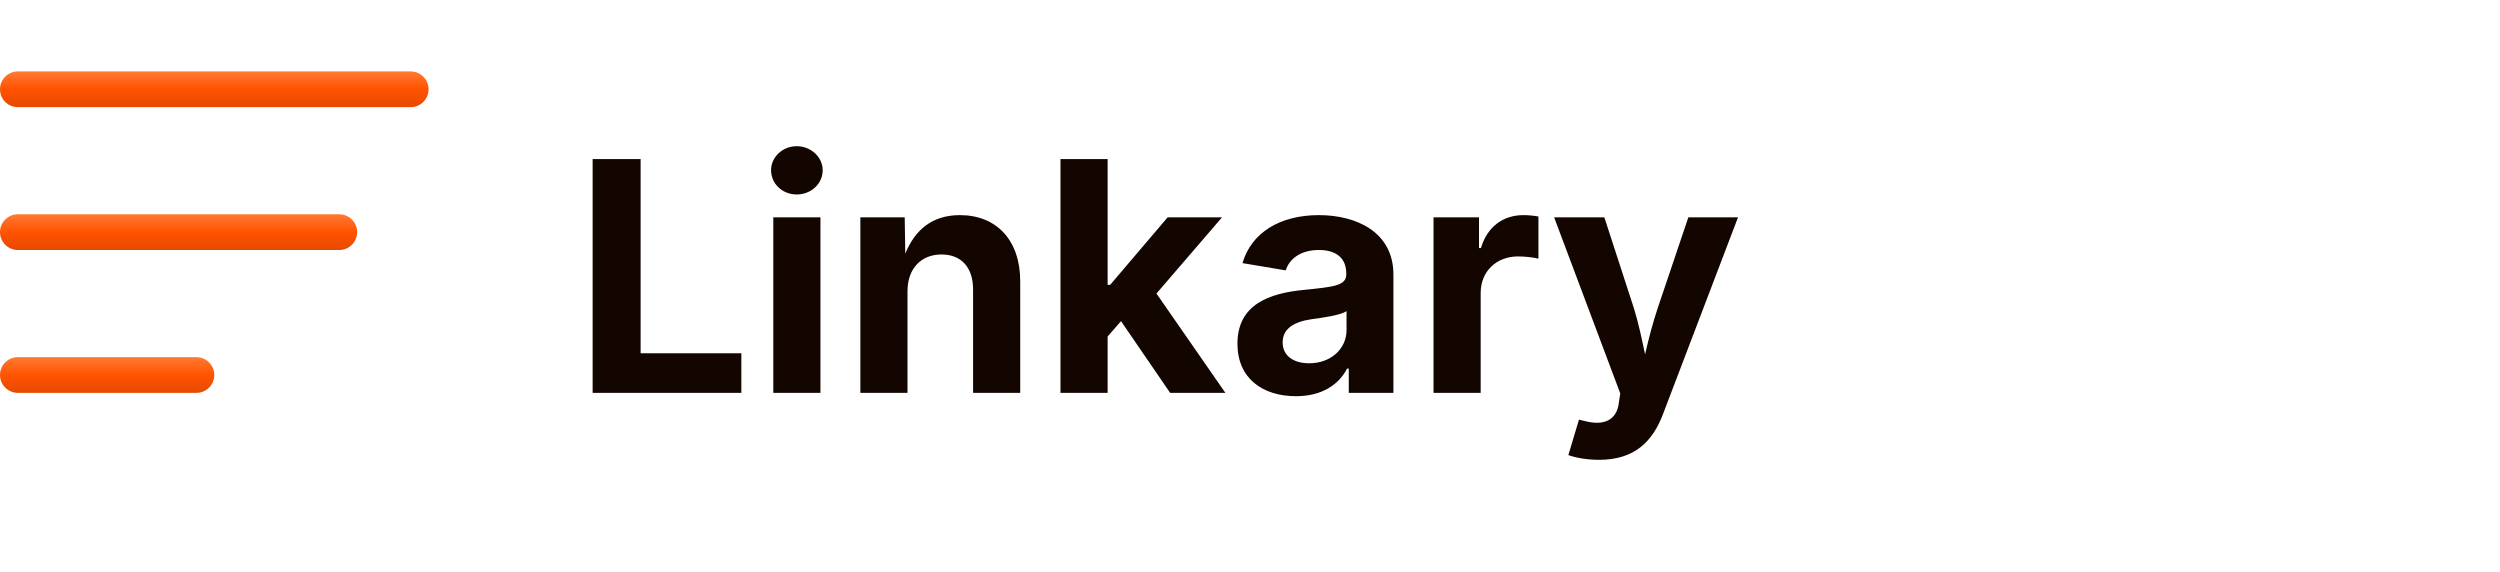
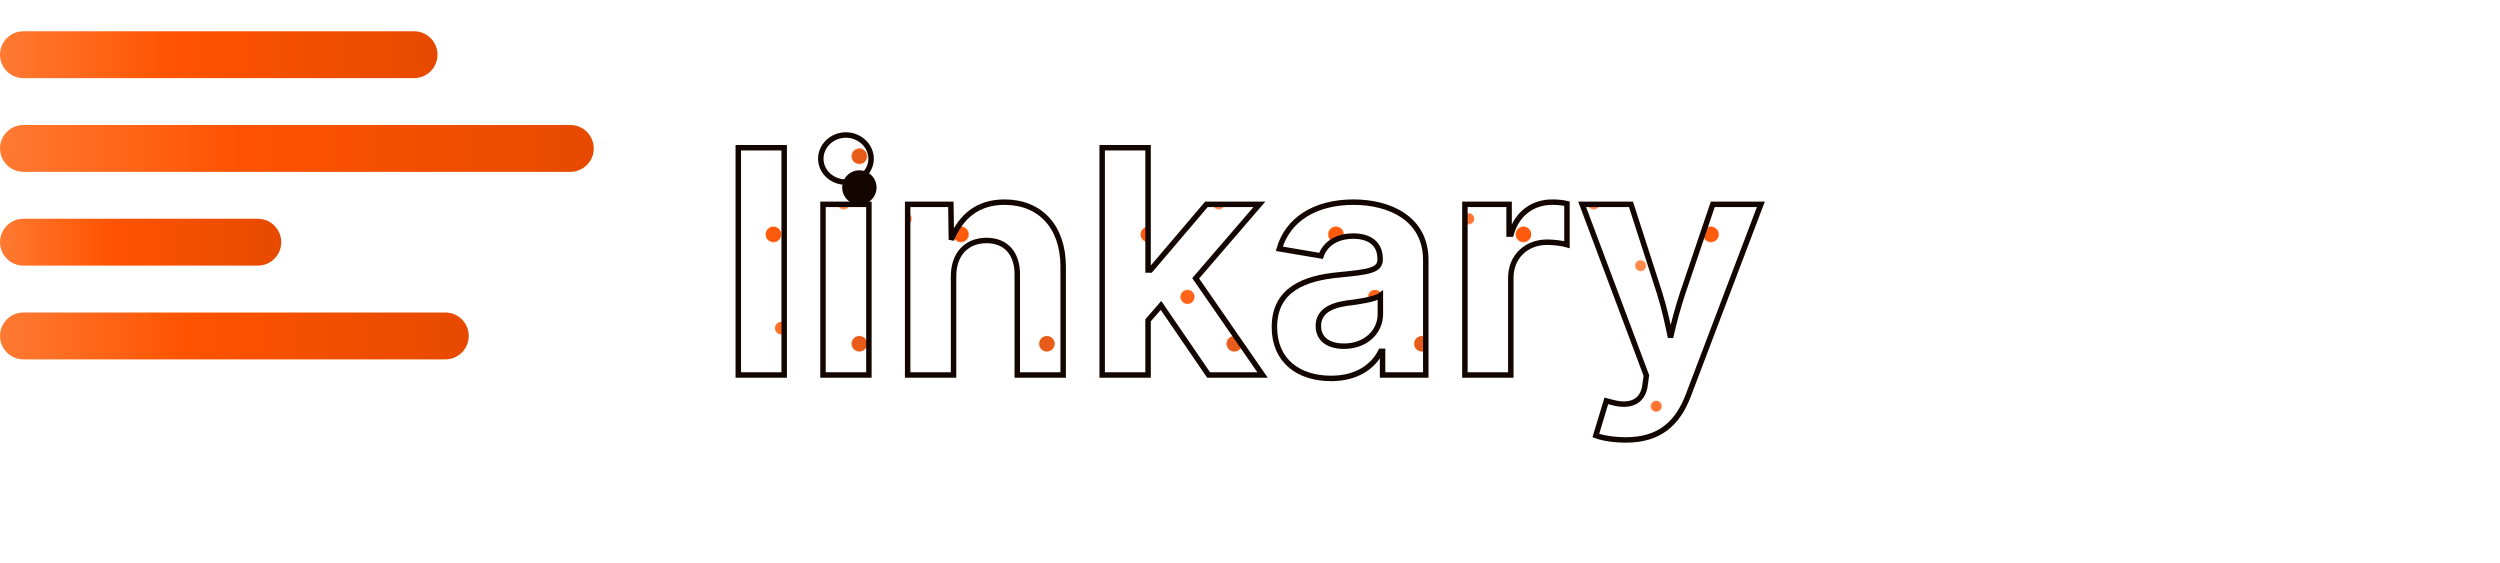
- <svg xmlns="http://www.w3.org/2000/svg" viewBox="0 0 140 32" fill="none">
+ <svg xmlns="http://www.w3.org/2000/svg" viewBox="0 0 160 36" fill="none">
  <defs>
-     <linearGradient id="linkary-bar" x1="0%" y1="0%" x2="0%" y2="100%">
+     <linearGradient id="bar-grad" x1="0%" y1="0%" x2="100%" y2="0%">
      <stop offset="0%" stop-color="#FF7A33" />
-       <stop offset="50%" stop-color="#FF5300" />
+       <stop offset="40%" stop-color="#FF5300" />
      <stop offset="100%" stop-color="#E64A00" />
    </linearGradient>
+     <pattern id="speckle" x="0" y="0" width="12" height="12" patternUnits="userSpaceOnUse">
+       <circle cx="1.5" cy="3" r="0.5" fill="#FF5300" opacity="0.95" />
+       <circle cx="6" cy="1" r="0.4" fill="#FF7A33" opacity="0.9" />
+       <circle cx="4" cy="7" r="0.45" fill="#FF5300" opacity="0.9" />
+       <circle cx="9" cy="5" r="0.35" fill="#FF8440" opacity="0.95" />
+       <circle cx="2" cy="9" r="0.4" fill="#FF5300" opacity="0.85" />
+       <circle cx="7" cy="10" r="0.5" fill="#E64A00" opacity="0.9" />
+       <circle cx="10" cy="2" r="0.35" fill="#FF5300" opacity="0.8" />
+     </pattern>
  </defs>
-   <rect x="0" y="4" width="24" height="2" rx="1" fill="url(#linkary-bar)" />
-   <rect x="0" y="12" width="20" height="2" rx="1" fill="url(#linkary-bar)" />
-   <rect x="0" y="20" width="12" height="2" rx="1" fill="url(#linkary-bar)" />
-   <text x="32" y="22" font-family="system-ui, -apple-system, BlinkMacSystemFont, 'Segoe UI', sans-serif" font-weight="700" font-size="18" fill="#130600">Linkary</text>
+   <rect x="0" y="2" width="28" height="3" rx="1.5" fill="url(#bar-grad)" />
+   <rect x="0" y="8" width="38" height="3" rx="1.5" fill="url(#bar-grad)" />
+   <rect x="0" y="14" width="18" height="3" rx="1.5" fill="url(#bar-grad)" />
+   <rect x="0" y="20" width="30" height="3" rx="1.5" fill="url(#bar-grad)" />
+   <text x="46" y="24" font-family="system-ui, -apple-system, BlinkMacSystemFont, 'Segoe UI', sans-serif" font-weight="700" font-size="20" fill="url(#speckle)" stroke="#130600" stroke-width="0.35">linkary</text>
+   <circle cx="55" cy="12" r="1.1" fill="#130600" />
</svg>
